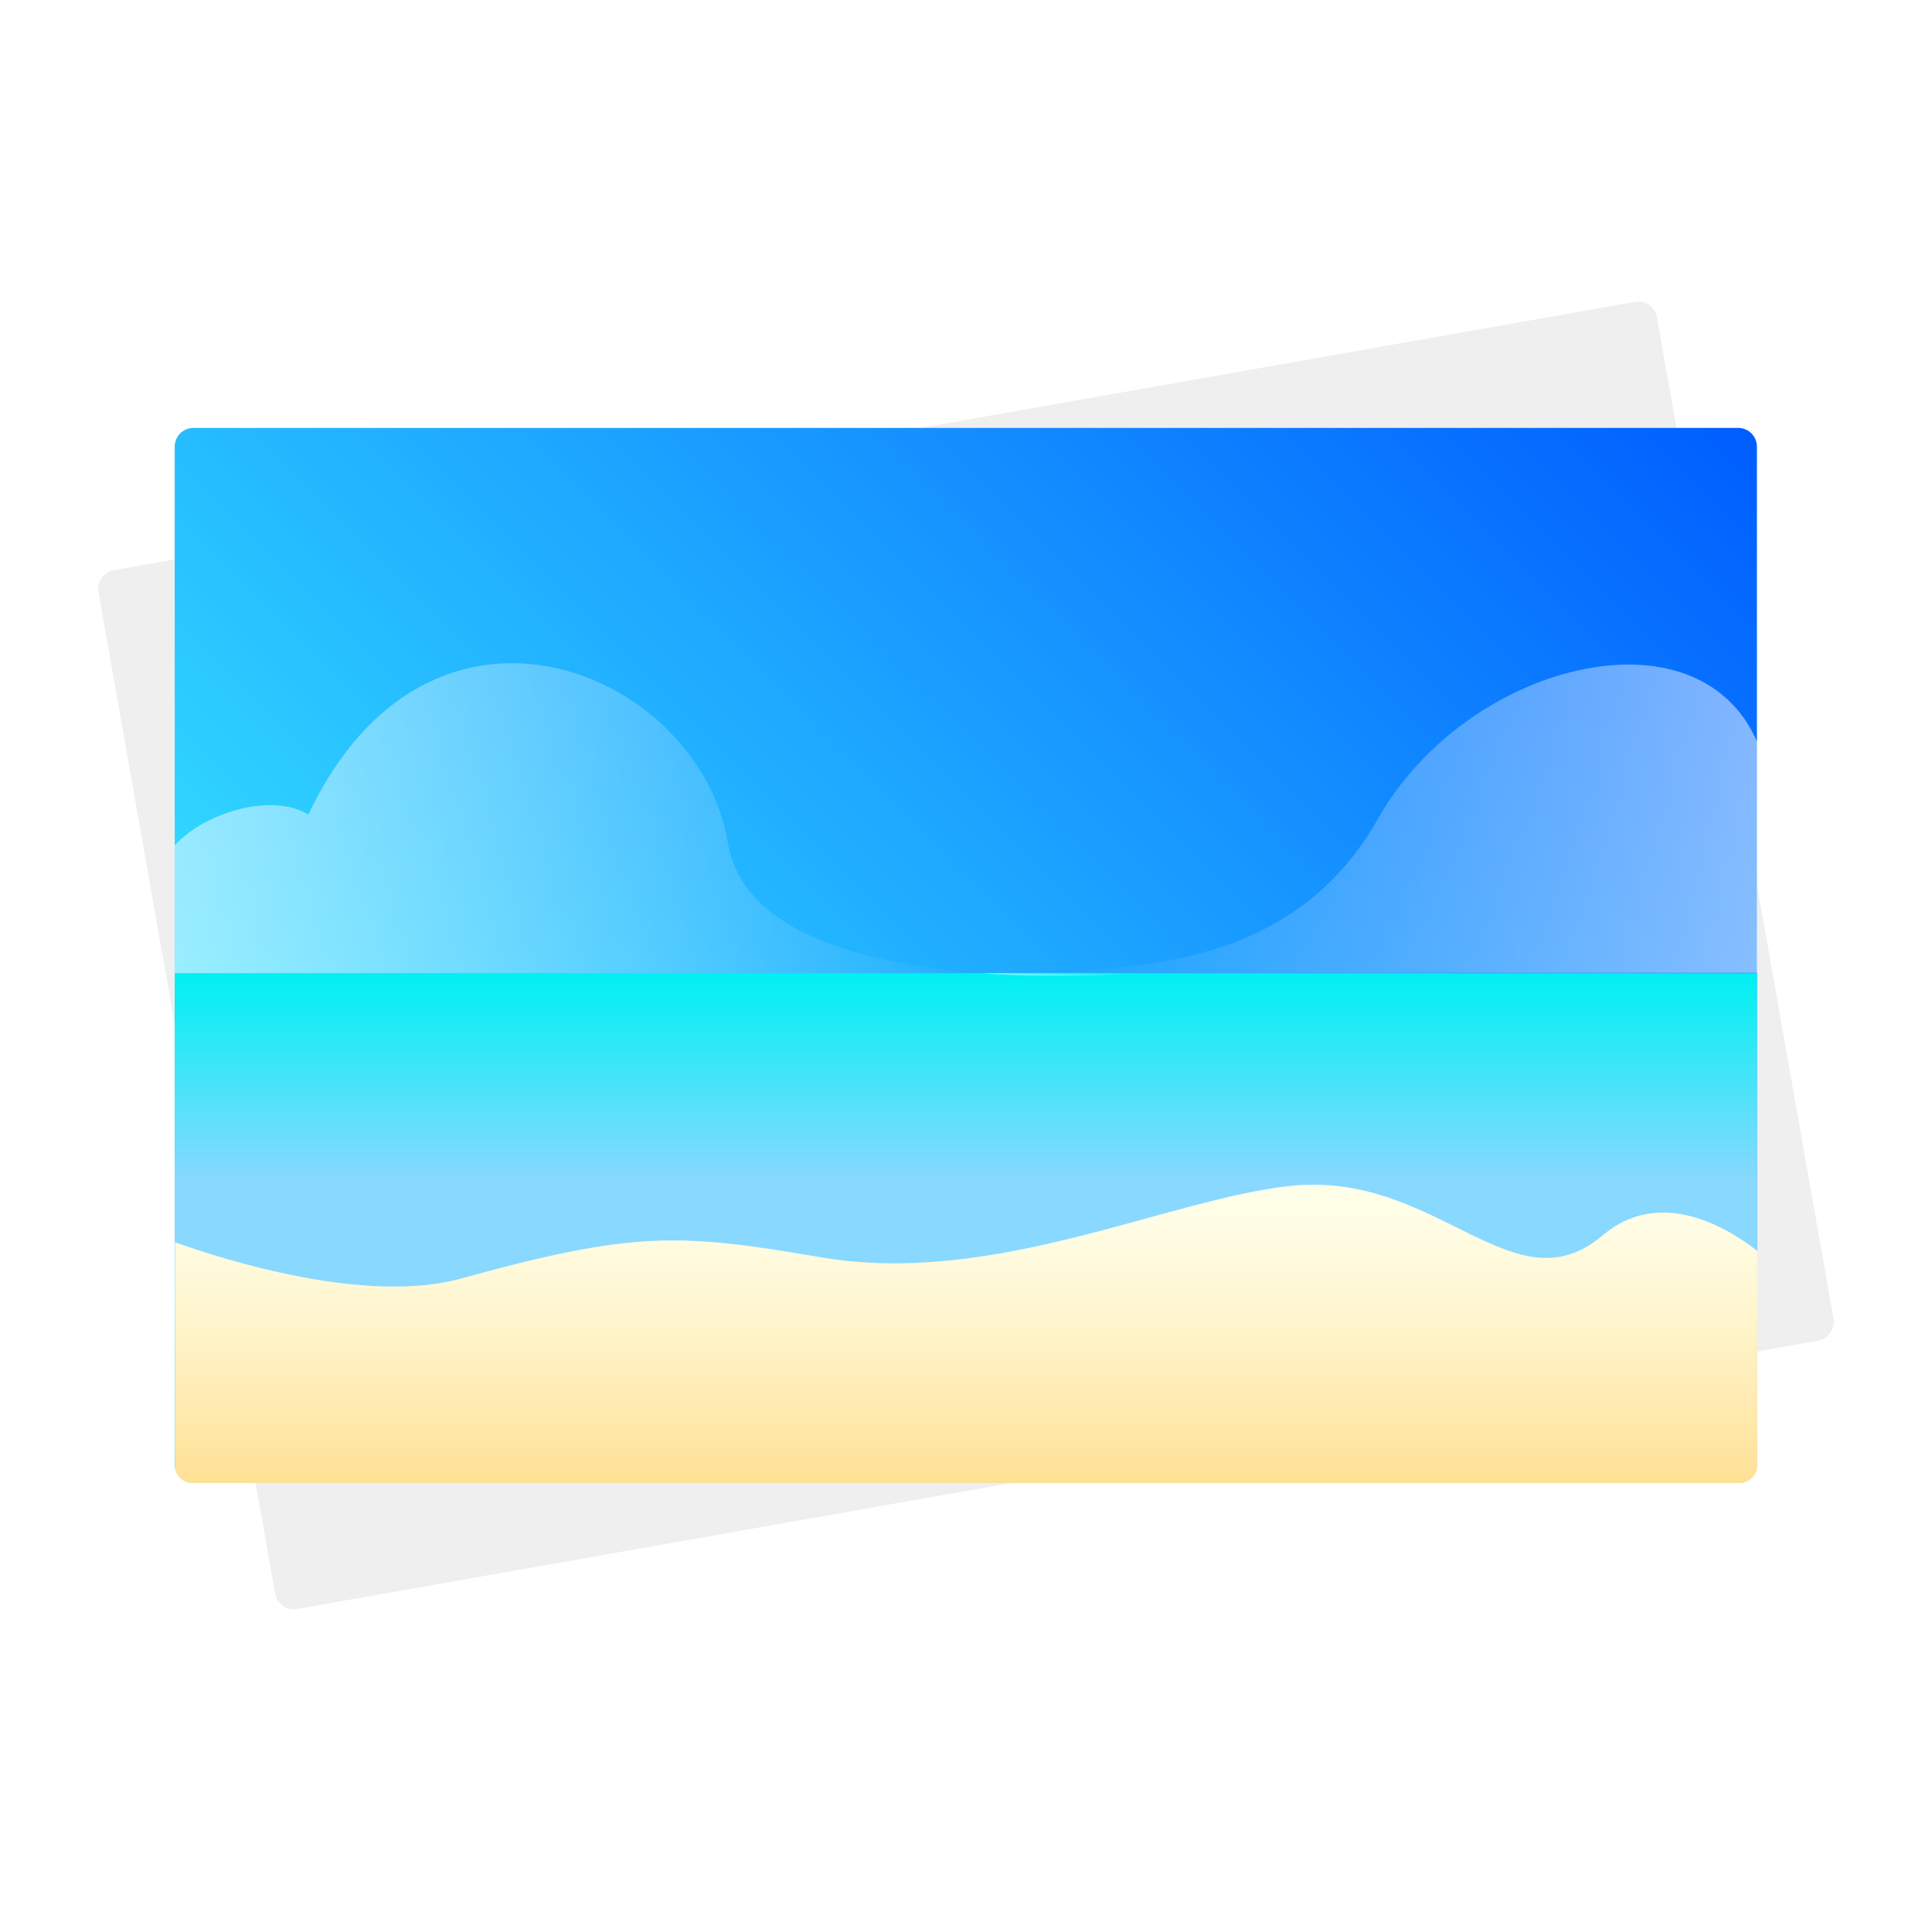
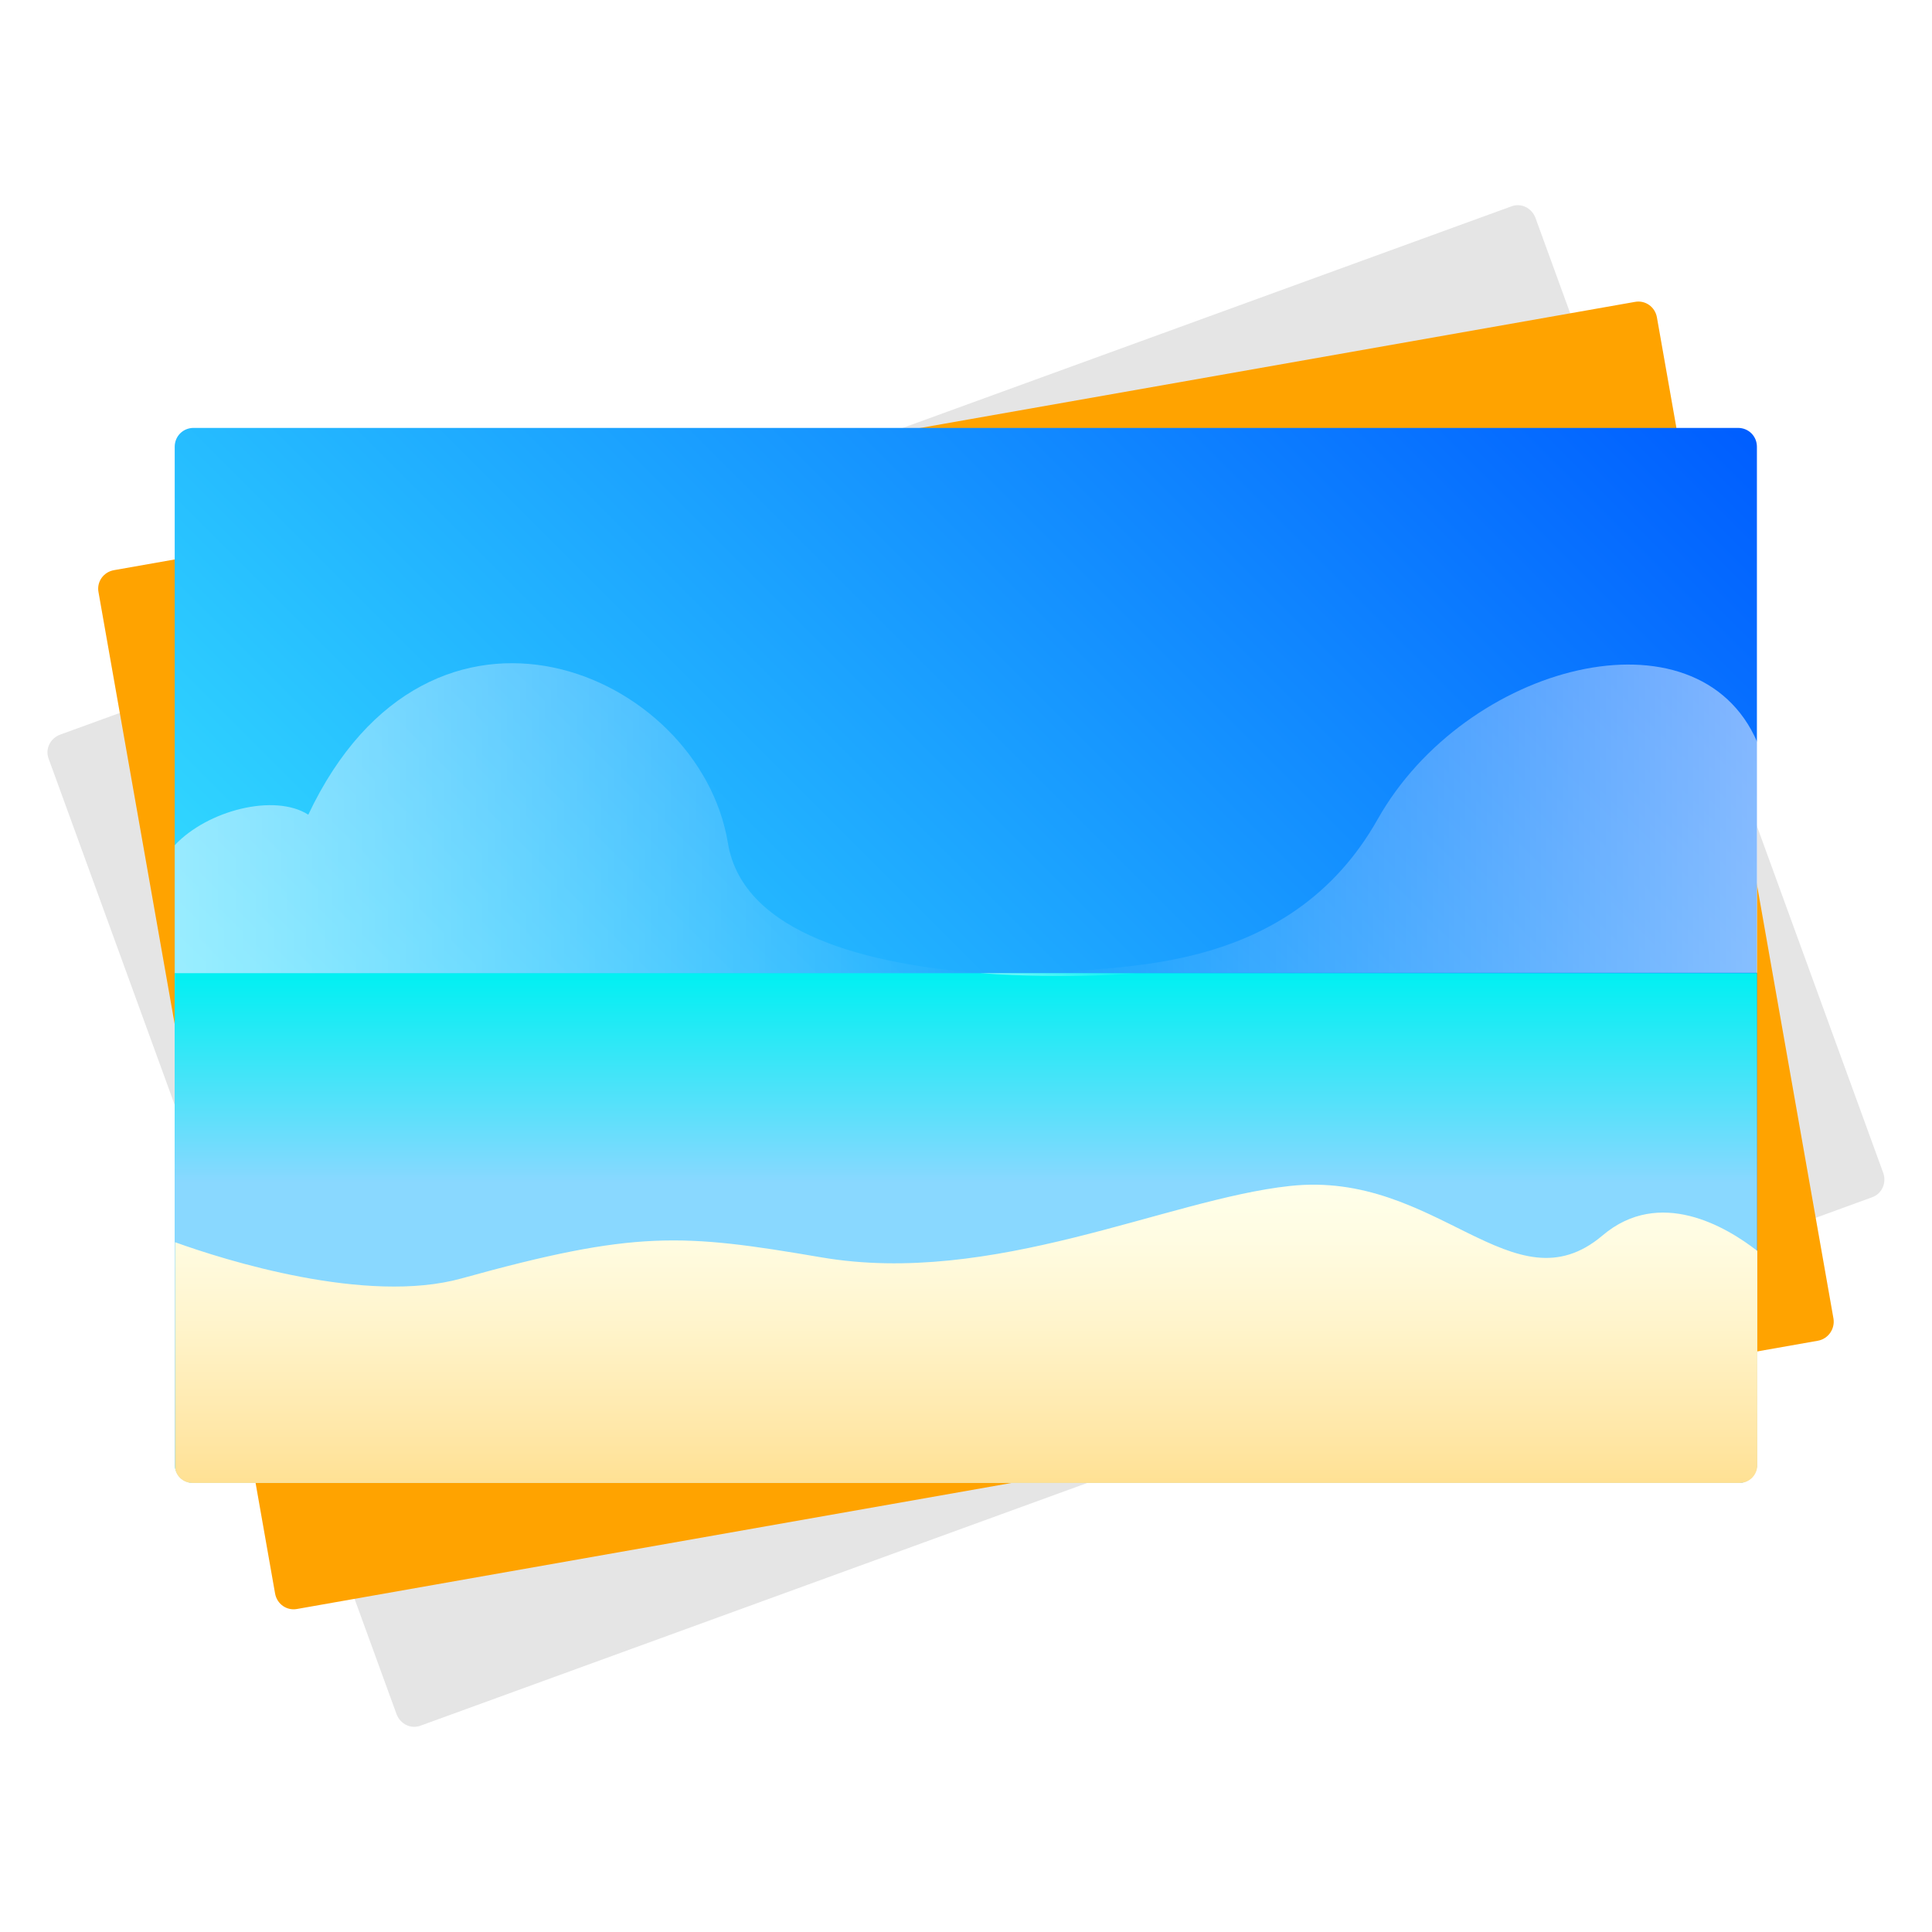
- <svg xmlns="http://www.w3.org/2000/svg" version="1.1" id="Layer_3" x="0px" y="0px" viewBox="0 0 512 512" style="enable-background:new 0 0 512 512;" xml:space="preserve">
+ <svg xmlns="http://www.w3.org/2000/svg" version="1.1" id="Layer_3" x="0px" y="0px" viewBox="0 0 512 512" enable-background="new 0 0 512 512" xml:space="preserve">
  <g>
-     <path style="fill:#EFEFEF;" d="M481.8,355.3L78.7,426.4c-2.7,0.5-5.3-1.3-5.8-4.1L26.1,156.9c-0.5-2.7,1.3-5.3,4.1-5.8L433.3,80   c2.7-0.5,5.3,1.3,5.8,4.1l46.8,265.4C486.3,352.2,484.5,354.8,481.8,355.3z" />
-     <linearGradient id="SVGID_1_" gradientUnits="userSpaceOnUse" x1="82.678" y1="85.522" x2="429.228" y2="432.072" gradientTransform="matrix(1 0 0 -1 0 512)">
-       <stop offset="0" style="stop-color:#3FFBFF" />
-       <stop offset="1" style="stop-color:#005EFF" />
-     </linearGradient>
-     <path style="fill:url(#SVGID_1_);" d="M460.7,393H51.3c-2.8,0-5-2.2-5-5V118.4c0-2.8,2.2-5,5-5h409.3c2.8,0,5,2.2,5,5V388   C465.7,390.7,463.4,393,460.7,393z" />
-     <linearGradient id="SVGID_2_" gradientUnits="userSpaceOnUse" x1="255.952" y1="119" x2="255.952" y2="254.1" gradientTransform="matrix(1 0 0 -1 0 512)">
-       <stop offset="0.589" style="stop-color:#89D8FF" />
-       <stop offset="1" style="stop-color:#00F0F2" />
-     </linearGradient>
-     <path style="fill:url(#SVGID_2_);" d="M460.7,393H51.3c-2.8,0-5-2.2-5-5V257.9h419.3V388C465.7,390.7,463.4,393,460.7,393z" />
+     <path fill="#E5E5E5" d="M496.1,317.3l-384.6,140c-2.6,1-5.4-0.4-6.4-3L12.9,201.1c-1-2.6,0.4-5.4,3-6.4l384.6-140   c2.6-1,5.4,0.4,6.4,3l92.2,253.2C500,313.5,498.7,316.4,496.1,317.3z" />
+     <path fill="#FFA300" d="M481.8,355.3L78.7,426.4c-2.7,0.5-5.3-1.3-5.8-4.1L26.1,156.9c-0.5-2.7,1.3-5.3,4.1-5.8L433.3,80   c2.7-0.5,5.3,1.3,5.8,4.1l46.8,265.4C486.3,352.2,484.5,354.8,481.8,355.3z" />
    <g>
-       <linearGradient id="SVGID_3_" gradientUnits="userSpaceOnUse" x1="259.8" y1="253.722" x2="302.4" y2="253.722" gradientTransform="matrix(1 0 0 -1 0 512)">
-         <stop offset="4.926108e-03" style="stop-color:#FFFFFF" />
-         <stop offset="1" style="stop-color:#FFFFFF;stop-opacity:0" />
+       <linearGradient id="SVGID_1_" gradientUnits="userSpaceOnUse" x1="82.678" y1="426.478" x2="429.228" y2="79.928">
+         <stop offset="0" style="stop-color:#3FFBFF" />
+         <stop offset="1" style="stop-color:#005EFF" />
      </linearGradient>
-       <path style="opacity:0.5;fill:url(#SVGID_3_);enable-background:new    ;" d="M302.4,257.9h-42.6    C282.6,259.6,302.4,257.9,302.4,257.9z" />
-       <linearGradient id="SVGID_4_" gradientUnits="userSpaceOnUse" x1="46.3" y1="295.171" x2="259.8" y2="295.171" gradientTransform="matrix(1 0 0 -1 0 512)">
-         <stop offset="4.926108e-03" style="stop-color:#FFFFFF" />
-         <stop offset="1" style="stop-color:#FFFFFF;stop-opacity:0" />
+       <path fill="url(#SVGID_1_)" d="M460.7,393H51.3c-2.8,0-5-2.2-5-5V118.4c0-2.8,2.2-5,5-5h409.3c2.8,0,5,2.2,5,5V388    C465.7,390.7,463.4,393,460.7,393z" />
+       <linearGradient id="SVGID_2_" gradientUnits="userSpaceOnUse" x1="255.952" y1="393" x2="255.952" y2="257.9">
+         <stop offset="0.589" style="stop-color:#89D8FF" />
+         <stop offset="1" style="stop-color:#00F0F2" />
      </linearGradient>
-       <path style="opacity:0.5;fill:url(#SVGID_4_);enable-background:new    ;" d="M192.9,223.4c-7.5-45.5-78.8-76-111.2-7.5    c-8.9-5.7-26.7-1.2-35.4,8.1v33.9h213.5C230.8,255.6,196.9,247.8,192.9,223.4z" />
+       <path fill="url(#SVGID_2_)" d="M460.7,393H51.3c-2.8,0-5-2.2-5-5V257.9h419.3V388C465.7,390.7,463.4,393,460.7,393z" />
+       <g>
+         <linearGradient id="SVGID_3_" gradientUnits="userSpaceOnUse" x1="259.8" y1="258.278" x2="302.4" y2="258.278">
+           <stop offset="4.926108e-03" style="stop-color:#FFFFFF" />
+           <stop offset="1" style="stop-color:#FFFFFF;stop-opacity:0" />
+         </linearGradient>
+         <path opacity="0.5" fill="url(#SVGID_3_)" enable-background="new    " d="M302.4,257.9h-42.6     C282.6,259.6,302.4,257.9,302.4,257.9z" />
+         <linearGradient id="SVGID_4_" gradientUnits="userSpaceOnUse" x1="46.3" y1="216.829" x2="259.8" y2="216.829">
+           <stop offset="4.926108e-03" style="stop-color:#FFFFFF" />
+           <stop offset="1" style="stop-color:#FFFFFF;stop-opacity:0" />
+         </linearGradient>
+         <path opacity="0.5" fill="url(#SVGID_4_)" enable-background="new    " d="M192.9,223.4c-7.5-45.5-78.8-76-111.2-7.5     c-8.9-5.7-26.7-1.2-35.4,8.1v33.9h213.5C230.8,255.6,196.9,247.8,192.9,223.4z" />
+       </g>
+       <g>
+         <linearGradient id="SVGID_5_" gradientUnits="userSpaceOnUse" x1="281.8" y1="216.957" x2="465.7" y2="216.957">
+           <stop offset="0" style="stop-color:#FFFFFF;stop-opacity:0" />
+           <stop offset="0.995" style="stop-color:#FFFFFF" />
+         </linearGradient>
+         <path opacity="0.5" fill="url(#SVGID_5_)" enable-background="new    " d="M465.7,196.7c-15.8-36.7-77.3-20.9-100.6,20.4     c-23.1,41-67.7,38.3-83.3,40.7h183.9L465.7,196.7L465.7,196.7z" />
+       </g>
+       <linearGradient id="SVGID_6_" gradientUnits="userSpaceOnUse" x1="256.048" y1="393" x2="256.048" y2="313.953">
+         <stop offset="4.926108e-03" style="stop-color:#FFE194" />
+         <stop offset="0.165" style="stop-color:#FFE7A7" />
+         <stop offset="0.524" style="stop-color:#FFF4CB" />
+         <stop offset="0.815" style="stop-color:#FFFCE2" />
+         <stop offset="1" style="stop-color:#FFFFEA" />
+       </linearGradient>
+       <path fill="url(#SVGID_6_)" d="M51,393h410c2.6,0,4.7-2.1,4.7-4.7v-56.8c-8.2-6.4-25.9-16.9-41-4.1    c-23.7,20.1-43.8-17.4-82.9-13.1c-32.5,3.5-78.7,26.7-124.2,18.9c-36.9-6.3-49.2-7.2-95.3,5.6c-25.2,7-62.9-4.9-75.9-9.6v59.2    C46.3,390.9,48.4,393,51,393z" />
    </g>
-     <g>
-       <linearGradient id="SVGID_5_" gradientUnits="userSpaceOnUse" x1="281.8" y1="295.043" x2="465.7" y2="295.043" gradientTransform="matrix(1 0 0 -1 0 512)">
-         <stop offset="0" style="stop-color:#FFFFFF;stop-opacity:0" />
-         <stop offset="0.995" style="stop-color:#FFFFFF" />
-       </linearGradient>
-       <path style="opacity:0.5;fill:url(#SVGID_5_);enable-background:new    ;" d="M465.7,196.7c-15.8-36.7-77.3-20.9-100.6,20.4    c-23.1,41-67.7,38.3-83.3,40.7h183.9L465.7,196.7L465.7,196.7z" />
-     </g>
-     <linearGradient id="SVGID_6_" gradientUnits="userSpaceOnUse" x1="256.048" y1="119" x2="256.048" y2="198.047" gradientTransform="matrix(1 0 0 -1 0 512)">
-       <stop offset="4.926108e-03" style="stop-color:#FFE194" />
-       <stop offset="0.165" style="stop-color:#FFE7A7" />
-       <stop offset="0.524" style="stop-color:#FFF4CB" />
-       <stop offset="0.815" style="stop-color:#FFFCE2" />
-       <stop offset="1" style="stop-color:#FFFFEA" />
-     </linearGradient>
-     <path style="fill:url(#SVGID_6_);" d="M51,393h410c2.6,0,4.7-2.1,4.7-4.7v-56.8c-8.2-6.4-25.9-16.9-41-4.1   c-23.7,20.1-43.8-17.4-82.9-13.1c-32.5,3.5-78.7,26.7-124.2,18.9c-36.9-6.3-49.2-7.2-95.3,5.6c-25.2,7-62.9-4.9-75.9-9.6v59.2   C46.3,390.9,48.4,393,51,393z" />
  </g>
</svg>
